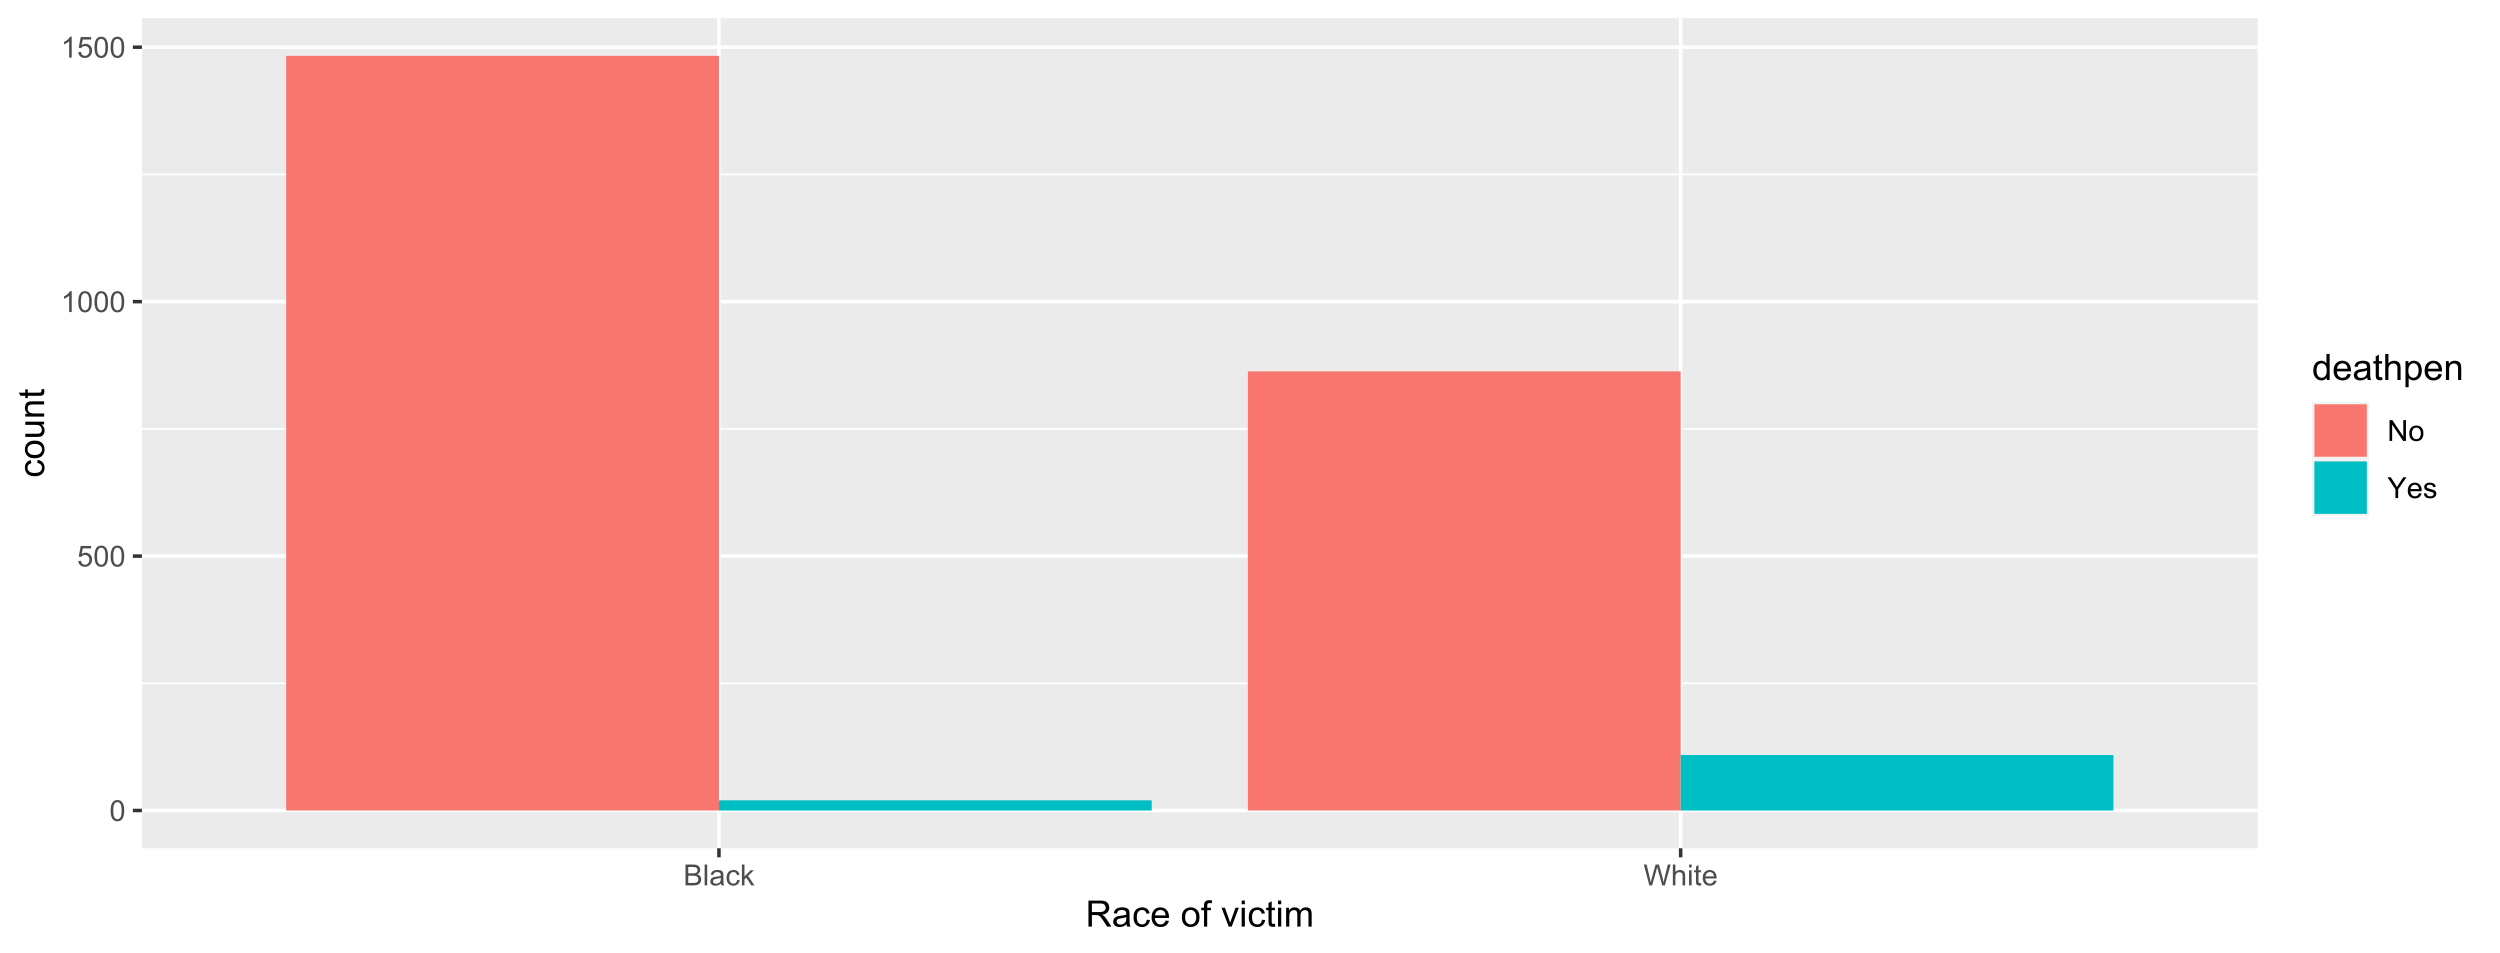
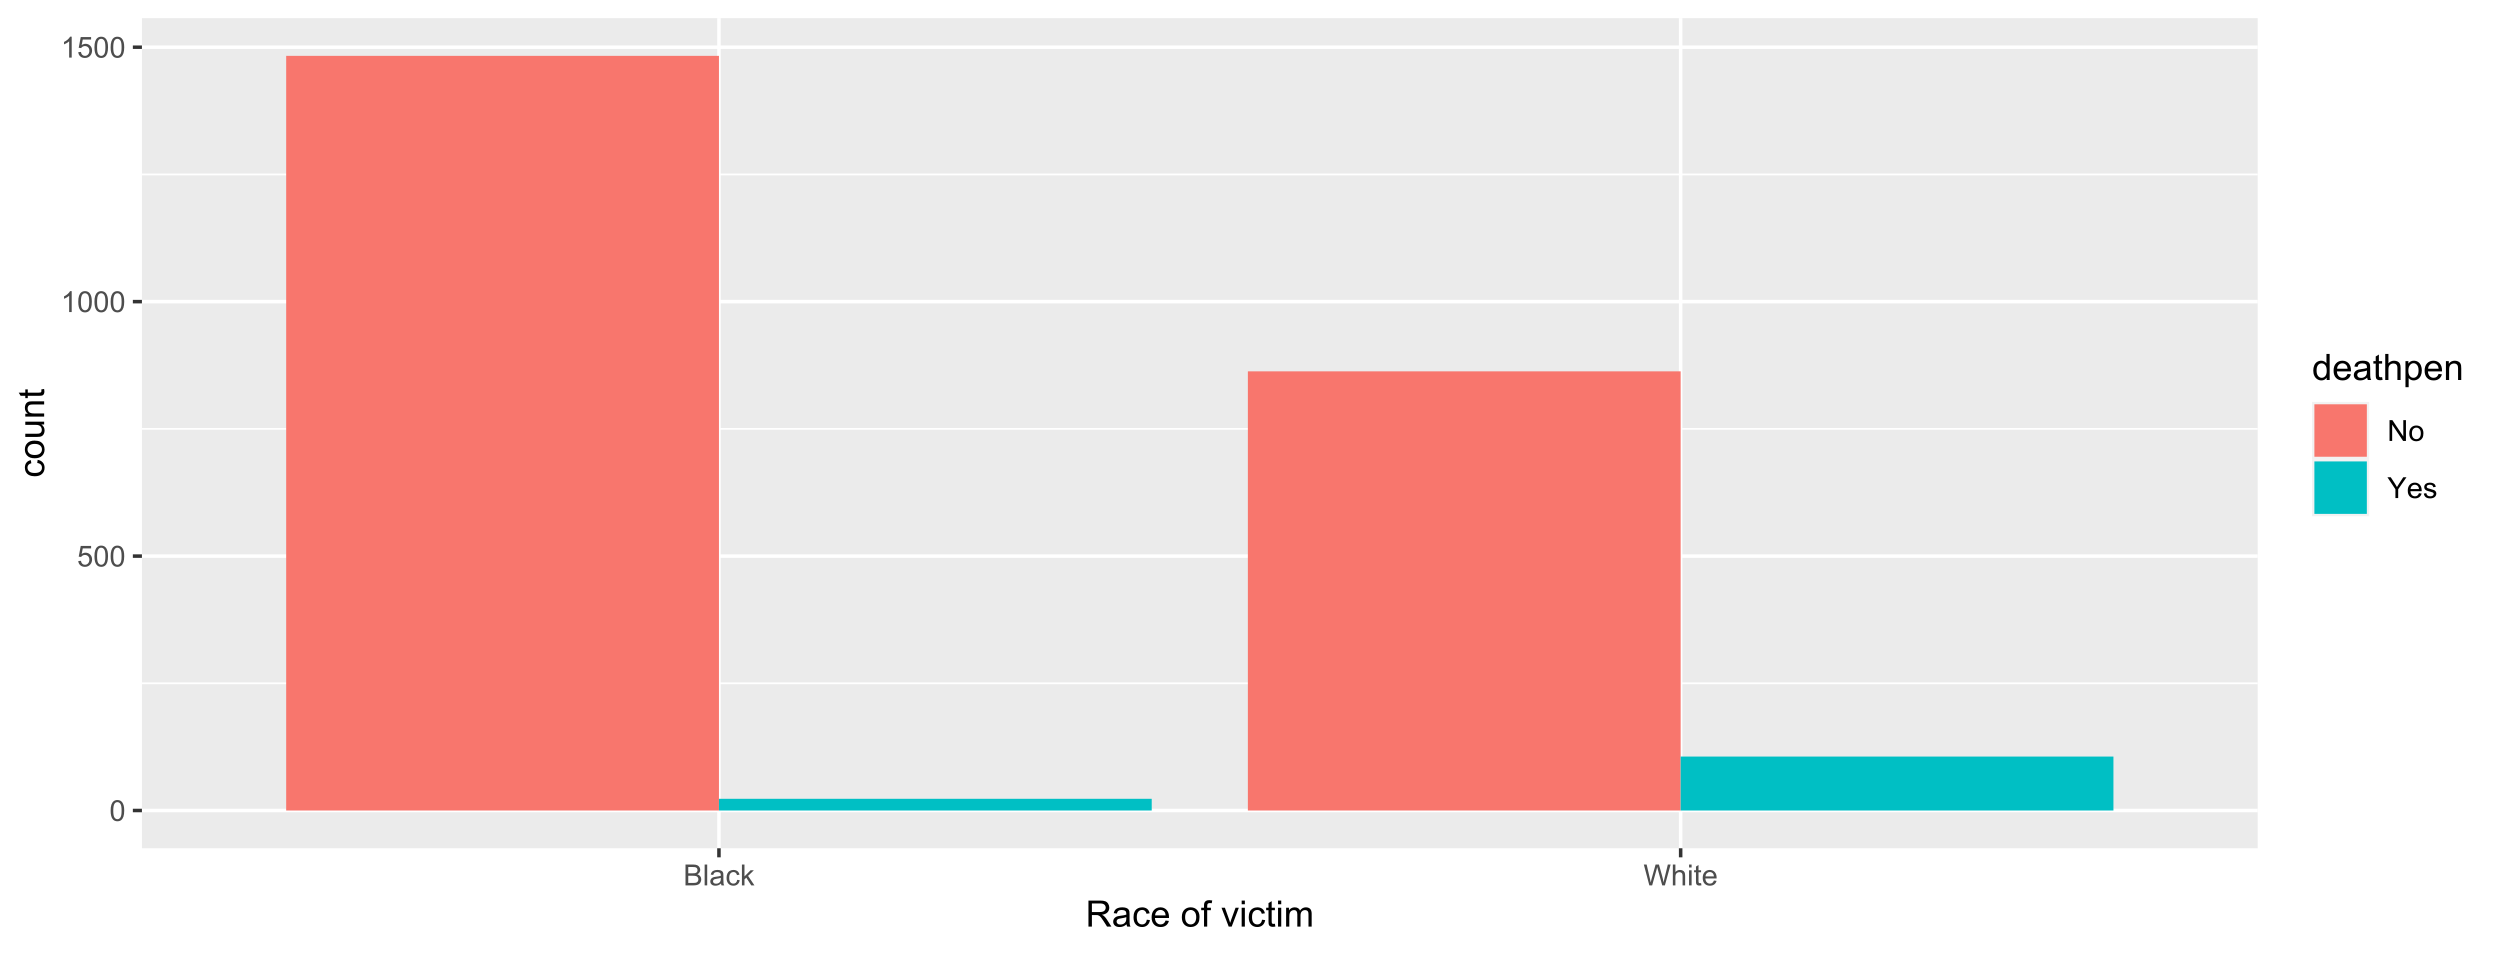
<svg xmlns="http://www.w3.org/2000/svg" xmlns:xlink="http://www.w3.org/1999/xlink" width="756pt" height="288pt" viewBox="0 0 756 288" version="1.1">
  <defs>
    <g>
      <symbol overflow="visible" id="glyph0-0">
        <path style="stroke:none;" d="M 1.102 0 L 1.102 -5.5 L 5.5 -5.5 L 5.5 0 Z M 1.238 -0.137 L 5.363 -0.137 L 5.363 -5.363 L 1.238 -5.363 Z M 1.238 -0.137 " />
      </symbol>
      <symbol overflow="visible" id="glyph0-1">
        <path style="stroke:none;" d="M 0.367 -3.105 C 0.363 -3.848 0.438 -4.445 0.594 -4.902 C 0.742 -5.355 0.973 -5.707 1.277 -5.953 C 1.578 -6.199 1.957 -6.32 2.418 -6.324 C 2.754 -6.32 3.051 -6.254 3.309 -6.121 C 3.562 -5.984 3.773 -5.789 3.938 -5.531 C 4.102 -5.273 4.23 -4.961 4.328 -4.594 C 4.422 -4.227 4.469 -3.73 4.473 -3.105 C 4.469 -2.367 4.395 -1.77 4.242 -1.316 C 4.09 -0.859 3.863 -0.508 3.562 -0.262 C 3.258 -0.016 2.875 0.105 2.418 0.109 C 1.809 0.105 1.332 -0.109 0.988 -0.547 C 0.57 -1.066 0.363 -1.922 0.367 -3.105 Z M 1.16 -3.105 C 1.16 -2.07 1.281 -1.379 1.523 -1.039 C 1.766 -0.695 2.062 -0.527 2.418 -0.527 C 2.773 -0.527 3.074 -0.699 3.316 -1.043 C 3.559 -1.387 3.68 -2.074 3.68 -3.105 C 3.68 -4.145 3.559 -4.832 3.316 -5.172 C 3.074 -5.512 2.77 -5.684 2.41 -5.684 C 2.051 -5.684 1.77 -5.531 1.559 -5.234 C 1.293 -4.844 1.16 -4.137 1.16 -3.105 Z M 1.16 -3.105 " />
      </symbol>
      <symbol overflow="visible" id="glyph0-2">
        <path style="stroke:none;" d="M 0.367 -1.648 L 1.176 -1.719 C 1.234 -1.32 1.375 -1.023 1.594 -0.824 C 1.812 -0.625 2.078 -0.527 2.391 -0.527 C 2.762 -0.527 3.074 -0.668 3.336 -0.949 C 3.59 -1.23 3.719 -1.602 3.723 -2.066 C 3.719 -2.504 3.594 -2.852 3.348 -3.109 C 3.098 -3.363 2.773 -3.492 2.375 -3.492 C 2.125 -3.492 1.902 -3.434 1.703 -3.32 C 1.5 -3.207 1.344 -3.062 1.23 -2.883 L 0.504 -2.977 L 1.113 -6.215 L 4.246 -6.215 L 4.246 -5.473 L 1.73 -5.473 L 1.391 -3.781 C 1.766 -4.039 2.164 -4.172 2.582 -4.176 C 3.129 -4.172 3.594 -3.98 3.973 -3.605 C 4.352 -3.223 4.539 -2.734 4.543 -2.137 C 4.539 -1.562 4.375 -1.07 4.043 -0.656 C 3.637 -0.148 3.086 0.105 2.391 0.109 C 1.816 0.105 1.348 -0.051 0.984 -0.371 C 0.621 -0.691 0.414 -1.117 0.367 -1.648 Z M 0.367 -1.648 " />
      </symbol>
      <symbol overflow="visible" id="glyph0-3">
        <path style="stroke:none;" d="M 3.277 0 L 2.504 0 L 2.504 -4.93 C 2.316 -4.75 2.074 -4.574 1.773 -4.395 C 1.469 -4.215 1.195 -4.082 0.957 -3.996 L 0.957 -4.742 C 1.387 -4.941 1.766 -5.188 2.09 -5.48 C 2.414 -5.77 2.645 -6.051 2.781 -6.324 L 3.277 -6.324 Z M 3.277 0 " />
      </symbol>
      <symbol overflow="visible" id="glyph0-4">
        <path style="stroke:none;" d="M 0.645 0 L 0.645 -6.301 L 3.008 -6.301 C 3.484 -6.297 3.871 -6.234 4.164 -6.109 C 4.453 -5.98 4.68 -5.785 4.848 -5.52 C 5.012 -5.254 5.098 -4.977 5.098 -4.688 C 5.098 -4.418 5.023 -4.164 4.875 -3.926 C 4.727 -3.688 4.504 -3.496 4.215 -3.352 C 4.59 -3.238 4.883 -3.047 5.094 -2.777 C 5.297 -2.508 5.402 -2.191 5.402 -1.828 C 5.402 -1.531 5.34 -1.254 5.215 -1.004 C 5.09 -0.746 4.934 -0.551 4.75 -0.418 C 4.566 -0.277 4.336 -0.176 4.062 -0.105 C 3.781 -0.035 3.445 0 3.047 0 Z M 1.477 -3.652 L 2.84 -3.652 C 3.207 -3.648 3.473 -3.676 3.637 -3.727 C 3.844 -3.789 4.004 -3.891 4.113 -4.039 C 4.219 -4.18 4.27 -4.363 4.273 -4.59 C 4.27 -4.793 4.223 -4.977 4.125 -5.141 C 4.023 -5.297 3.879 -5.406 3.695 -5.465 C 3.508 -5.523 3.188 -5.555 2.738 -5.555 L 1.477 -5.555 Z M 1.477 -0.742 L 3.047 -0.742 C 3.312 -0.738 3.5 -0.75 3.613 -0.773 C 3.805 -0.805 3.965 -0.859 4.094 -0.945 C 4.223 -1.023 4.328 -1.141 4.414 -1.297 C 4.492 -1.445 4.535 -1.625 4.539 -1.828 C 4.535 -2.062 4.473 -2.266 4.355 -2.438 C 4.23 -2.609 4.066 -2.73 3.855 -2.805 C 3.641 -2.871 3.332 -2.906 2.934 -2.91 L 1.477 -2.91 Z M 1.477 -0.742 " />
      </symbol>
      <symbol overflow="visible" id="glyph0-5">
        <path style="stroke:none;" d="M 0.562 0 L 0.562 -6.301 L 1.336 -6.301 L 1.336 0 Z M 0.562 0 " />
      </symbol>
      <symbol overflow="visible" id="glyph0-6">
        <path style="stroke:none;" d="M 3.559 -0.562 C 3.27 -0.32 2.996 -0.148 2.73 -0.047 C 2.465 0.051 2.18 0.098 1.879 0.102 C 1.375 0.098 0.988 -0.02 0.719 -0.266 C 0.449 -0.508 0.316 -0.82 0.316 -1.203 C 0.316 -1.422 0.367 -1.629 0.469 -1.816 C 0.57 -2 0.703 -2.148 0.871 -2.262 C 1.031 -2.371 1.215 -2.453 1.426 -2.516 C 1.574 -2.551 1.805 -2.59 2.113 -2.629 C 2.734 -2.703 3.195 -2.793 3.492 -2.895 C 3.492 -3 3.492 -3.066 3.496 -3.098 C 3.492 -3.41 3.418 -3.633 3.277 -3.766 C 3.074 -3.938 2.781 -4.023 2.398 -4.027 C 2.031 -4.023 1.762 -3.961 1.59 -3.836 C 1.414 -3.707 1.289 -3.48 1.207 -3.16 L 0.453 -3.262 C 0.516 -3.582 0.629 -3.844 0.789 -4.043 C 0.945 -4.242 1.172 -4.395 1.473 -4.504 C 1.77 -4.609 2.117 -4.664 2.508 -4.668 C 2.898 -4.664 3.215 -4.617 3.457 -4.527 C 3.699 -4.434 3.879 -4.32 3.996 -4.184 C 4.109 -4.043 4.188 -3.867 4.238 -3.656 C 4.258 -3.523 4.27 -3.285 4.273 -2.945 L 4.273 -1.914 C 4.27 -1.191 4.289 -0.734 4.324 -0.547 C 4.355 -0.352 4.418 -0.172 4.52 0 L 3.711 0 C 3.629 -0.16 3.578 -0.348 3.559 -0.562 Z M 3.492 -2.289 C 3.211 -2.172 2.789 -2.074 2.23 -2 C 1.91 -1.949 1.684 -1.898 1.555 -1.844 C 1.422 -1.785 1.32 -1.699 1.25 -1.59 C 1.176 -1.477 1.141 -1.355 1.145 -1.227 C 1.141 -1.016 1.219 -0.844 1.379 -0.707 C 1.531 -0.57 1.762 -0.504 2.062 -0.504 C 2.359 -0.504 2.621 -0.566 2.855 -0.699 C 3.086 -0.824 3.258 -1.004 3.367 -1.234 C 3.449 -1.406 3.492 -1.664 3.492 -2.008 Z M 3.492 -2.289 " />
      </symbol>
      <symbol overflow="visible" id="glyph0-7">
        <path style="stroke:none;" d="M 3.559 -1.672 L 4.32 -1.574 C 4.234 -1.047 4.023 -0.637 3.68 -0.34 C 3.336 -0.047 2.914 0.098 2.418 0.102 C 1.793 0.098 1.293 -0.102 0.914 -0.508 C 0.531 -0.914 0.34 -1.5 0.344 -2.266 C 0.34 -2.754 0.422 -3.184 0.586 -3.559 C 0.75 -3.926 0.996 -4.203 1.332 -4.391 C 1.664 -4.57 2.027 -4.664 2.422 -4.668 C 2.914 -4.664 3.32 -4.539 3.641 -4.289 C 3.953 -4.039 4.156 -3.684 4.246 -3.223 L 3.492 -3.105 C 3.422 -3.41 3.293 -3.641 3.113 -3.797 C 2.926 -3.953 2.707 -4.031 2.453 -4.031 C 2.062 -4.031 1.746 -3.891 1.504 -3.609 C 1.258 -3.328 1.137 -2.887 1.141 -2.285 C 1.137 -1.672 1.254 -1.227 1.492 -0.949 C 1.723 -0.668 2.027 -0.527 2.41 -0.531 C 2.711 -0.527 2.965 -0.621 3.172 -0.809 C 3.371 -0.996 3.5 -1.281 3.559 -1.672 Z M 3.559 -1.672 " />
      </symbol>
      <symbol overflow="visible" id="glyph0-8">
        <path style="stroke:none;" d="M 0.586 0 L 0.586 -6.301 L 1.359 -6.301 L 1.359 -2.707 L 3.188 -4.562 L 4.188 -4.562 L 2.445 -2.871 L 4.367 0 L 3.41 0 L 1.902 -2.332 L 1.359 -1.809 L 1.359 0 Z M 0.586 0 " />
      </symbol>
      <symbol overflow="visible" id="glyph0-9">
        <path style="stroke:none;" d="M 1.777 0 L 0.109 -6.301 L 0.961 -6.301 L 1.922 -2.172 C 2.023 -1.734 2.109 -1.305 2.188 -0.883 C 2.344 -1.551 2.438 -1.938 2.469 -2.047 L 3.668 -6.301 L 4.676 -6.301 L 5.578 -3.109 C 5.805 -2.316 5.965 -1.574 6.066 -0.883 C 6.145 -1.277 6.25 -1.734 6.383 -2.25 L 7.371 -6.301 L 8.207 -6.301 L 6.48 0 L 5.676 0 L 4.348 -4.801 C 4.234 -5.199 4.168 -5.445 4.152 -5.539 C 4.082 -5.246 4.02 -5 3.965 -4.801 L 2.629 0 Z M 1.777 0 " />
      </symbol>
      <symbol overflow="visible" id="glyph0-10">
        <path style="stroke:none;" d="M 0.578 0 L 0.578 -6.301 L 1.352 -6.301 L 1.352 -4.039 C 1.711 -4.453 2.168 -4.664 2.719 -4.668 C 3.055 -4.664 3.348 -4.598 3.602 -4.465 C 3.848 -4.332 4.027 -4.148 4.137 -3.914 C 4.242 -3.68 4.293 -3.336 4.297 -2.891 L 4.297 0 L 3.523 0 L 3.523 -2.891 C 3.52 -3.273 3.438 -3.555 3.27 -3.734 C 3.102 -3.906 2.863 -3.996 2.562 -4 C 2.328 -3.996 2.113 -3.938 1.914 -3.82 C 1.711 -3.703 1.566 -3.543 1.48 -3.34 C 1.391 -3.137 1.348 -2.855 1.352 -2.496 L 1.352 0 Z M 0.578 0 " />
      </symbol>
      <symbol overflow="visible" id="glyph0-11">
        <path style="stroke:none;" d="M 0.586 -5.41 L 0.586 -6.301 L 1.359 -6.301 L 1.359 -5.41 Z M 0.586 0 L 0.586 -4.562 L 1.359 -4.562 L 1.359 0 Z M 0.586 0 " />
      </symbol>
      <symbol overflow="visible" id="glyph0-12">
        <path style="stroke:none;" d="M 2.27 -0.691 L 2.379 -0.008 C 2.16 0.039 1.965 0.059 1.797 0.059 C 1.512 0.059 1.293 0.016 1.141 -0.074 C 0.984 -0.16 0.875 -0.277 0.816 -0.422 C 0.75 -0.566 0.719 -0.871 0.723 -1.336 L 0.723 -3.961 L 0.156 -3.961 L 0.156 -4.562 L 0.723 -4.562 L 0.723 -5.695 L 1.492 -6.156 L 1.492 -4.562 L 2.27 -4.562 L 2.27 -3.961 L 1.492 -3.961 L 1.492 -1.293 C 1.488 -1.07 1.5 -0.93 1.531 -0.867 C 1.555 -0.805 1.602 -0.754 1.664 -0.715 C 1.727 -0.676 1.812 -0.656 1.93 -0.66 C 2.012 -0.656 2.125 -0.668 2.27 -0.691 Z M 2.27 -0.691 " />
      </symbol>
      <symbol overflow="visible" id="glyph0-13">
        <path style="stroke:none;" d="M 3.703 -1.469 L 4.504 -1.371 C 4.375 -0.902 4.141 -0.539 3.801 -0.285 C 3.461 -0.027 3.027 0.098 2.496 0.102 C 1.828 0.098 1.297 -0.102 0.906 -0.512 C 0.512 -0.918 0.316 -1.496 0.32 -2.242 C 0.316 -3.008 0.516 -3.605 0.914 -4.031 C 1.309 -4.453 1.82 -4.664 2.453 -4.668 C 3.059 -4.664 3.555 -4.457 3.945 -4.043 C 4.328 -3.629 4.523 -3.043 4.527 -2.289 C 4.523 -2.242 4.523 -2.176 4.523 -2.086 L 1.121 -2.086 C 1.145 -1.582 1.289 -1.195 1.547 -0.93 C 1.801 -0.66 2.117 -0.527 2.5 -0.531 C 2.781 -0.527 3.023 -0.602 3.227 -0.754 C 3.426 -0.902 3.586 -1.141 3.703 -1.469 Z M 1.164 -2.719 L 3.711 -2.719 C 3.672 -3.102 3.578 -3.387 3.422 -3.582 C 3.172 -3.879 2.852 -4.031 2.461 -4.031 C 2.105 -4.031 1.805 -3.91 1.566 -3.672 C 1.32 -3.434 1.188 -3.117 1.164 -2.719 Z M 1.164 -2.719 " />
      </symbol>
      <symbol overflow="visible" id="glyph0-14">
        <path style="stroke:none;" d="M 0.672 0 L 0.672 -6.301 L 1.527 -6.301 L 4.836 -1.352 L 4.836 -6.301 L 5.633 -6.301 L 5.633 0 L 4.777 0 L 1.469 -4.949 L 1.469 0 Z M 0.672 0 " />
      </symbol>
      <symbol overflow="visible" id="glyph0-15">
        <path style="stroke:none;" d="M 0.293 -2.281 C 0.293 -3.125 0.527 -3.754 0.996 -4.16 C 1.387 -4.496 1.863 -4.664 2.434 -4.668 C 3.059 -4.664 3.57 -4.457 3.969 -4.051 C 4.363 -3.637 4.562 -3.07 4.566 -2.348 C 4.562 -1.758 4.477 -1.297 4.301 -0.961 C 4.125 -0.625 3.867 -0.363 3.535 -0.176 C 3.195 0.008 2.828 0.098 2.434 0.102 C 1.789 0.098 1.273 -0.102 0.883 -0.512 C 0.488 -0.918 0.293 -1.508 0.293 -2.281 Z M 1.086 -2.281 C 1.082 -1.695 1.211 -1.258 1.469 -0.969 C 1.723 -0.672 2.043 -0.527 2.434 -0.531 C 2.812 -0.527 3.133 -0.672 3.391 -0.969 C 3.645 -1.258 3.773 -1.707 3.773 -2.309 C 3.773 -2.871 3.645 -3.297 3.387 -3.59 C 3.129 -3.879 2.809 -4.023 2.434 -4.027 C 2.043 -4.023 1.723 -3.879 1.469 -3.594 C 1.211 -3.301 1.082 -2.863 1.086 -2.281 Z M 1.086 -2.281 " />
      </symbol>
      <symbol overflow="visible" id="glyph0-16">
        <path style="stroke:none;" d="M 2.453 0 L 2.453 -2.668 L 0.027 -6.301 L 1.039 -6.301 L 2.281 -4.398 C 2.508 -4.043 2.723 -3.688 2.922 -3.336 C 3.109 -3.66 3.34 -4.031 3.609 -4.445 L 4.828 -6.301 L 5.801 -6.301 L 3.289 -2.668 L 3.289 0 Z M 2.453 0 " />
      </symbol>
      <symbol overflow="visible" id="glyph0-17">
        <path style="stroke:none;" d="M 0.27 -1.363 L 1.035 -1.484 C 1.078 -1.172 1.199 -0.938 1.395 -0.777 C 1.59 -0.609 1.863 -0.527 2.219 -0.531 C 2.57 -0.527 2.832 -0.602 3.008 -0.75 C 3.176 -0.895 3.262 -1.062 3.266 -1.258 C 3.262 -1.43 3.188 -1.566 3.039 -1.672 C 2.93 -1.734 2.664 -1.824 2.246 -1.934 C 1.676 -2.074 1.285 -2.195 1.066 -2.305 C 0.848 -2.406 0.68 -2.551 0.566 -2.738 C 0.453 -2.918 0.398 -3.125 0.398 -3.352 C 0.398 -3.555 0.445 -3.742 0.539 -3.914 C 0.633 -4.086 0.758 -4.23 0.918 -4.348 C 1.039 -4.434 1.203 -4.508 1.41 -4.574 C 1.617 -4.633 1.84 -4.664 2.078 -4.668 C 2.434 -4.664 2.75 -4.613 3.023 -4.512 C 3.293 -4.406 3.492 -4.266 3.621 -4.09 C 3.75 -3.914 3.84 -3.68 3.891 -3.387 L 3.133 -3.281 C 3.098 -3.516 2.996 -3.699 2.832 -3.832 C 2.664 -3.965 2.434 -4.031 2.137 -4.031 C 1.777 -4.031 1.523 -3.973 1.375 -3.855 C 1.223 -3.738 1.148 -3.598 1.148 -3.441 C 1.148 -3.34 1.18 -3.25 1.242 -3.172 C 1.305 -3.086 1.402 -3.02 1.539 -2.965 C 1.613 -2.934 1.84 -2.867 2.223 -2.766 C 2.766 -2.617 3.148 -2.496 3.367 -2.406 C 3.582 -2.312 3.75 -2.176 3.875 -2 C 3.996 -1.82 4.059 -1.602 4.062 -1.34 C 4.059 -1.078 3.984 -0.836 3.836 -0.609 C 3.684 -0.383 3.465 -0.207 3.184 -0.082 C 2.895 0.039 2.574 0.098 2.223 0.102 C 1.625 0.098 1.172 -0.02 0.863 -0.266 C 0.551 -0.508 0.355 -0.875 0.27 -1.363 Z M 0.27 -1.363 " />
      </symbol>
      <symbol overflow="visible" id="glyph1-0">
        <path style="stroke:none;" d="M 1.375 0 L 1.375 -6.875 L 6.875 -6.875 L 6.875 0 Z M 1.547 -0.172 L 6.703 -0.172 L 6.703 -6.703 L 1.547 -6.703 Z M 1.547 -0.172 " />
      </symbol>
      <symbol overflow="visible" id="glyph1-1">
        <path style="stroke:none;" d="M 0.863 0 L 0.863 -7.875 L 4.355 -7.875 C 5.055 -7.875 5.59 -7.801 5.957 -7.66 C 6.32 -7.516 6.613 -7.266 6.832 -6.91 C 7.051 -6.551 7.16 -6.156 7.16 -5.727 C 7.16 -5.164 6.977 -4.695 6.617 -4.312 C 6.25 -3.93 5.691 -3.684 4.941 -3.582 C 5.215 -3.445 5.426 -3.316 5.57 -3.191 C 5.871 -2.91 6.16 -2.562 6.434 -2.145 L 7.805 0 L 6.492 0 L 5.453 -1.637 C 5.145 -2.105 4.895 -2.469 4.699 -2.723 C 4.504 -2.969 4.328 -3.145 4.172 -3.246 C 4.016 -3.348 3.855 -3.418 3.695 -3.461 C 3.574 -3.48 3.383 -3.492 3.117 -3.496 L 1.906 -3.496 L 1.906 0 Z M 1.906 -4.398 L 4.148 -4.398 C 4.621 -4.395 4.992 -4.445 5.262 -4.547 C 5.531 -4.645 5.734 -4.801 5.875 -5.02 C 6.012 -5.234 6.082 -5.469 6.086 -5.727 C 6.082 -6.094 5.945 -6.402 5.68 -6.645 C 5.406 -6.883 4.98 -7 4.398 -7.004 L 1.906 -7.004 Z M 1.906 -4.398 " />
      </symbol>
      <symbol overflow="visible" id="glyph1-2">
        <path style="stroke:none;" d="M 4.445 -0.703 C 4.086 -0.398 3.742 -0.184 3.414 -0.059 C 3.082 0.066 2.727 0.129 2.348 0.129 C 1.719 0.129 1.238 -0.023 0.902 -0.328 C 0.566 -0.633 0.398 -1.023 0.398 -1.504 C 0.398 -1.781 0.461 -2.035 0.586 -2.27 C 0.711 -2.496 0.875 -2.684 1.086 -2.824 C 1.289 -2.965 1.523 -3.07 1.781 -3.141 C 1.969 -3.191 2.254 -3.238 2.641 -3.289 C 3.418 -3.375 3.992 -3.488 4.367 -3.621 C 4.367 -3.754 4.371 -3.836 4.371 -3.871 C 4.371 -4.266 4.277 -4.543 4.098 -4.703 C 3.848 -4.918 3.48 -5.027 2.996 -5.031 C 2.539 -5.027 2.203 -4.949 1.988 -4.793 C 1.77 -4.633 1.609 -4.352 1.508 -3.949 L 0.562 -4.078 C 0.648 -4.48 0.789 -4.805 0.988 -5.055 C 1.184 -5.301 1.469 -5.492 1.844 -5.629 C 2.215 -5.762 2.645 -5.828 3.137 -5.832 C 3.621 -5.828 4.02 -5.773 4.324 -5.66 C 4.629 -5.543 4.852 -5.398 4.996 -5.227 C 5.137 -5.055 5.238 -4.836 5.297 -4.57 C 5.328 -4.406 5.344 -4.109 5.344 -3.68 L 5.344 -2.391 C 5.344 -1.492 5.363 -0.922 5.406 -0.684 C 5.445 -0.445 5.527 -0.219 5.648 0 L 4.641 0 C 4.539 -0.199 4.473 -0.434 4.445 -0.703 Z M 4.367 -2.863 C 4.012 -2.719 3.488 -2.598 2.789 -2.496 C 2.391 -2.438 2.105 -2.371 1.941 -2.301 C 1.773 -2.227 1.648 -2.121 1.562 -1.988 C 1.473 -1.848 1.43 -1.695 1.43 -1.531 C 1.43 -1.27 1.527 -1.055 1.723 -0.887 C 1.918 -0.711 2.203 -0.625 2.578 -0.629 C 2.949 -0.625 3.277 -0.707 3.57 -0.871 C 3.859 -1.031 4.074 -1.254 4.211 -1.543 C 4.312 -1.754 4.363 -2.078 4.367 -2.508 Z M 4.367 -2.863 " />
      </symbol>
      <symbol overflow="visible" id="glyph1-3">
        <path style="stroke:none;" d="M 4.445 -2.09 L 5.398 -1.965 C 5.289 -1.309 5.023 -0.797 4.598 -0.426 C 4.168 -0.055 3.645 0.129 3.023 0.129 C 2.242 0.129 1.613 -0.125 1.141 -0.637 C 0.664 -1.145 0.426 -1.875 0.43 -2.832 C 0.426 -3.441 0.527 -3.98 0.734 -4.445 C 0.938 -4.906 1.25 -5.254 1.668 -5.484 C 2.082 -5.715 2.535 -5.828 3.031 -5.832 C 3.645 -5.828 4.152 -5.672 4.547 -5.363 C 4.941 -5.047 5.191 -4.602 5.305 -4.027 L 4.367 -3.883 C 4.273 -4.262 4.117 -4.551 3.891 -4.746 C 3.664 -4.941 3.387 -5.039 3.066 -5.039 C 2.574 -5.039 2.18 -4.863 1.879 -4.516 C 1.57 -4.164 1.418 -3.613 1.422 -2.859 C 1.418 -2.09 1.566 -1.531 1.863 -1.184 C 2.156 -0.836 2.539 -0.66 3.012 -0.664 C 3.391 -0.66 3.707 -0.777 3.961 -1.012 C 4.215 -1.242 4.375 -1.602 4.445 -2.09 Z M 4.445 -2.09 " />
      </symbol>
      <symbol overflow="visible" id="glyph1-4">
        <path style="stroke:none;" d="M 4.629 -1.836 L 5.629 -1.715 C 5.469 -1.125 5.176 -0.672 4.75 -0.352 C 4.324 -0.031 3.781 0.129 3.121 0.129 C 2.281 0.129 1.617 -0.125 1.133 -0.641 C 0.641 -1.152 0.398 -1.875 0.402 -2.805 C 0.398 -3.762 0.645 -4.504 1.145 -5.035 C 1.637 -5.562 2.277 -5.828 3.066 -5.832 C 3.824 -5.828 4.449 -5.57 4.934 -5.051 C 5.418 -4.531 5.66 -3.801 5.66 -2.863 C 5.66 -2.805 5.656 -2.719 5.656 -2.605 L 1.402 -2.605 C 1.434 -1.977 1.613 -1.496 1.934 -1.164 C 2.25 -0.828 2.645 -0.66 3.125 -0.664 C 3.477 -0.66 3.781 -0.754 4.031 -0.945 C 4.281 -1.129 4.48 -1.426 4.629 -1.836 Z M 1.457 -3.398 L 4.641 -3.398 C 4.598 -3.879 4.473 -4.238 4.273 -4.48 C 3.961 -4.852 3.562 -5.039 3.078 -5.039 C 2.629 -5.039 2.258 -4.891 1.957 -4.594 C 1.652 -4.297 1.484 -3.898 1.457 -3.398 Z M 1.457 -3.398 " />
      </symbol>
      <symbol overflow="visible" id="glyph1-5">
        <path style="stroke:none;" d="" />
      </symbol>
      <symbol overflow="visible" id="glyph1-6">
        <path style="stroke:none;" d="M 0.367 -2.852 C 0.363 -3.906 0.656 -4.688 1.246 -5.199 C 1.734 -5.617 2.332 -5.828 3.039 -5.832 C 3.82 -5.828 4.461 -5.574 4.961 -5.062 C 5.457 -4.547 5.707 -3.836 5.711 -2.934 C 5.707 -2.195 5.598 -1.617 5.379 -1.199 C 5.156 -0.777 4.832 -0.449 4.414 -0.219 C 3.992 0.016 3.535 0.129 3.039 0.129 C 2.238 0.129 1.594 -0.125 1.105 -0.637 C 0.609 -1.148 0.363 -1.887 0.367 -2.852 Z M 1.359 -2.852 C 1.359 -2.121 1.516 -1.574 1.836 -1.211 C 2.152 -0.844 2.555 -0.66 3.039 -0.664 C 3.516 -0.66 3.914 -0.844 4.234 -1.211 C 4.551 -1.574 4.711 -2.133 4.715 -2.883 C 4.711 -3.586 4.551 -4.117 4.234 -4.484 C 3.91 -4.844 3.512 -5.027 3.039 -5.031 C 2.555 -5.027 2.152 -4.848 1.836 -4.488 C 1.516 -4.129 1.359 -3.582 1.359 -2.852 Z M 1.359 -2.852 " />
      </symbol>
      <symbol overflow="visible" id="glyph1-7">
        <path style="stroke:none;" d="M 0.957 0 L 0.957 -4.953 L 0.102 -4.953 L 0.102 -5.703 L 0.957 -5.703 L 0.957 -6.312 C 0.953 -6.691 0.988 -6.977 1.059 -7.164 C 1.148 -7.41 1.312 -7.613 1.551 -7.773 C 1.781 -7.926 2.109 -8.004 2.535 -8.008 C 2.805 -8.004 3.105 -7.973 3.438 -7.91 L 3.293 -7.07 C 3.09 -7.102 2.898 -7.117 2.723 -7.121 C 2.426 -7.117 2.219 -7.055 2.098 -6.934 C 1.977 -6.805 1.914 -6.57 1.918 -6.23 L 1.918 -5.703 L 3.031 -5.703 L 3.031 -4.953 L 1.918 -4.953 L 1.918 0 Z M 0.957 0 " />
      </symbol>
      <symbol overflow="visible" id="glyph1-8">
        <path style="stroke:none;" d="M 2.309 0 L 0.141 -5.703 L 1.16 -5.703 L 2.383 -2.289 C 2.512 -1.918 2.633 -1.535 2.75 -1.141 C 2.832 -1.438 2.953 -1.797 3.109 -2.223 L 4.379 -5.703 L 5.371 -5.703 L 3.211 0 Z M 2.309 0 " />
      </symbol>
      <symbol overflow="visible" id="glyph1-9">
        <path style="stroke:none;" d="M 0.73 -6.762 L 0.73 -7.875 L 1.695 -7.875 L 1.695 -6.762 Z M 0.73 0 L 0.73 -5.703 L 1.695 -5.703 L 1.695 0 Z M 0.73 0 " />
      </symbol>
      <symbol overflow="visible" id="glyph1-10">
        <path style="stroke:none;" d="M 2.836 -0.863 L 2.977 -0.012 C 2.703 0.043 2.457 0.07 2.246 0.074 C 1.891 0.07 1.621 0.02 1.43 -0.09 C 1.234 -0.199 1.098 -0.348 1.02 -0.527 C 0.941 -0.707 0.902 -1.086 0.902 -1.672 L 0.902 -4.953 L 0.195 -4.953 L 0.195 -5.703 L 0.902 -5.703 L 0.902 -7.117 L 1.863 -7.695 L 1.863 -5.703 L 2.836 -5.703 L 2.836 -4.953 L 1.863 -4.953 L 1.863 -1.617 C 1.863 -1.34 1.879 -1.16 1.914 -1.086 C 1.945 -1.004 2 -0.941 2.078 -0.898 C 2.152 -0.848 2.262 -0.824 2.41 -0.828 C 2.516 -0.824 2.66 -0.836 2.836 -0.863 Z M 2.836 -0.863 " />
      </symbol>
      <symbol overflow="visible" id="glyph1-11">
        <path style="stroke:none;" d="M 0.727 0 L 0.727 -5.703 L 1.59 -5.703 L 1.59 -4.902 C 1.766 -5.18 2.004 -5.406 2.305 -5.578 C 2.598 -5.746 2.938 -5.828 3.32 -5.832 C 3.738 -5.828 4.086 -5.742 4.359 -5.566 C 4.629 -5.391 4.816 -5.145 4.93 -4.836 C 5.379 -5.496 5.969 -5.828 6.691 -5.832 C 7.254 -5.828 7.688 -5.672 7.996 -5.363 C 8.297 -5.047 8.449 -4.566 8.453 -3.914 L 8.453 0 L 7.492 0 L 7.492 -3.594 C 7.488 -3.977 7.457 -4.254 7.398 -4.426 C 7.332 -4.594 7.219 -4.734 7.059 -4.84 C 6.891 -4.941 6.695 -4.992 6.477 -4.996 C 6.07 -4.992 5.738 -4.859 5.477 -4.594 C 5.211 -4.328 5.078 -3.898 5.082 -3.312 L 5.082 0 L 4.113 0 L 4.113 -3.707 C 4.113 -4.133 4.031 -4.453 3.875 -4.672 C 3.715 -4.883 3.461 -4.992 3.105 -4.996 C 2.832 -4.992 2.578 -4.922 2.348 -4.781 C 2.117 -4.637 1.949 -4.426 1.848 -4.152 C 1.738 -3.875 1.688 -3.477 1.691 -2.961 L 1.691 0 Z M 0.727 0 " />
      </symbol>
      <symbol overflow="visible" id="glyph1-12">
        <path style="stroke:none;" d="M 4.426 0 L 4.426 -0.719 C 4.059 -0.152 3.527 0.129 2.832 0.129 C 2.371 0.129 1.953 0.004 1.574 -0.246 C 1.191 -0.496 0.895 -0.844 0.688 -1.297 C 0.477 -1.742 0.375 -2.262 0.375 -2.848 C 0.375 -3.414 0.469 -3.93 0.66 -4.395 C 0.848 -4.859 1.133 -5.215 1.516 -5.461 C 1.895 -5.707 2.32 -5.828 2.789 -5.832 C 3.133 -5.828 3.438 -5.758 3.707 -5.613 C 3.973 -5.469 4.191 -5.277 4.359 -5.047 L 4.359 -7.875 L 5.324 -7.875 L 5.324 0 Z M 1.371 -2.848 C 1.371 -2.113 1.523 -1.566 1.832 -1.207 C 2.137 -0.844 2.5 -0.66 2.922 -0.664 C 3.34 -0.66 3.699 -0.836 3.996 -1.184 C 4.293 -1.527 4.441 -2.055 4.441 -2.766 C 4.441 -3.547 4.289 -4.117 3.988 -4.484 C 3.688 -4.844 3.316 -5.027 2.879 -5.031 C 2.445 -5.027 2.086 -4.852 1.801 -4.504 C 1.512 -4.152 1.371 -3.602 1.371 -2.848 Z M 1.371 -2.848 " />
      </symbol>
      <symbol overflow="visible" id="glyph1-13">
        <path style="stroke:none;" d="M 0.727 0 L 0.727 -7.875 L 1.691 -7.875 L 1.691 -5.047 C 2.141 -5.566 2.711 -5.828 3.398 -5.832 C 3.82 -5.828 4.188 -5.746 4.5 -5.582 C 4.812 -5.414 5.035 -5.184 5.168 -4.891 C 5.301 -4.598 5.367 -4.172 5.371 -3.613 L 5.371 0 L 4.406 0 L 4.406 -3.613 C 4.406 -4.094 4.301 -4.445 4.09 -4.668 C 3.879 -4.887 3.582 -4.996 3.203 -5 C 2.914 -4.996 2.645 -4.922 2.395 -4.777 C 2.141 -4.625 1.961 -4.426 1.852 -4.172 C 1.742 -3.918 1.688 -3.566 1.691 -3.121 L 1.691 0 Z M 0.727 0 " />
      </symbol>
      <symbol overflow="visible" id="glyph1-14">
        <path style="stroke:none;" d="M 0.727 2.188 L 0.727 -5.703 L 1.605 -5.703 L 1.605 -4.961 C 1.812 -5.25 2.047 -5.469 2.309 -5.613 C 2.57 -5.758 2.887 -5.828 3.262 -5.832 C 3.746 -5.828 4.176 -5.703 4.551 -5.457 C 4.922 -5.203 5.203 -4.852 5.391 -4.395 C 5.578 -3.938 5.672 -3.438 5.676 -2.895 C 5.672 -2.309 5.566 -1.781 5.359 -1.316 C 5.148 -0.848 4.844 -0.488 4.449 -0.242 C 4.047 0.008 3.629 0.129 3.191 0.129 C 2.867 0.129 2.578 0.062 2.32 -0.074 C 2.062 -0.211 1.852 -0.383 1.691 -0.59 L 1.691 2.188 Z M 1.602 -2.82 C 1.598 -2.082 1.746 -1.539 2.047 -1.191 C 2.34 -0.836 2.699 -0.66 3.125 -0.664 C 3.551 -0.66 3.918 -0.844 4.227 -1.211 C 4.531 -1.574 4.688 -2.137 4.688 -2.898 C 4.688 -3.625 4.535 -4.168 4.238 -4.531 C 3.938 -4.891 3.582 -5.074 3.168 -5.074 C 2.754 -5.074 2.391 -4.879 2.074 -4.496 C 1.758 -4.109 1.598 -3.551 1.602 -2.82 Z M 1.602 -2.82 " />
      </symbol>
      <symbol overflow="visible" id="glyph1-15">
        <path style="stroke:none;" d="M 0.727 0 L 0.727 -5.703 L 1.594 -5.703 L 1.594 -4.895 C 2.012 -5.516 2.617 -5.828 3.41 -5.832 C 3.754 -5.828 4.066 -5.766 4.355 -5.645 C 4.641 -5.52 4.859 -5.359 5.004 -5.16 C 5.145 -4.957 5.242 -4.719 5.305 -4.445 C 5.336 -4.266 5.355 -3.953 5.359 -3.508 L 5.359 0 L 4.395 0 L 4.395 -3.469 C 4.395 -3.863 4.355 -4.156 4.281 -4.352 C 4.203 -4.543 4.07 -4.699 3.879 -4.82 C 3.688 -4.934 3.461 -4.992 3.207 -4.996 C 2.793 -4.992 2.438 -4.859 2.141 -4.602 C 1.836 -4.336 1.688 -3.844 1.691 -3.117 L 1.691 0 Z M 0.727 0 " />
      </symbol>
      <symbol overflow="visible" id="glyph2-0">
        <path style="stroke:none;" d="M 0 -1.375 L -6.875 -1.375 L -6.875 -6.875 L 0 -6.875 Z M -0.172 -1.547 L -0.172 -6.703 L -6.703 -6.703 L -6.703 -1.547 Z M -0.172 -1.547 " />
      </symbol>
      <symbol overflow="visible" id="glyph2-1">
        <path style="stroke:none;" d="M -2.09 -4.445 L -1.965 -5.398 C -1.309 -5.289 -0.797 -5.023 -0.426 -4.598 C -0.055 -4.168 0.129 -3.645 0.129 -3.023 C 0.129 -2.242 -0.125 -1.613 -0.637 -1.141 C -1.145 -0.664 -1.875 -0.426 -2.832 -0.43 C -3.441 -0.426 -3.98 -0.527 -4.445 -0.734 C -4.906 -0.938 -5.254 -1.25 -5.484 -1.668 C -5.715 -2.082 -5.828 -2.535 -5.832 -3.031 C -5.828 -3.645 -5.672 -4.152 -5.363 -4.547 C -5.047 -4.941 -4.602 -5.191 -4.027 -5.305 L -3.883 -4.367 C -4.262 -4.273 -4.551 -4.117 -4.746 -3.891 C -4.941 -3.664 -5.039 -3.387 -5.039 -3.066 C -5.039 -2.574 -4.863 -2.18 -4.516 -1.879 C -4.164 -1.57 -3.613 -1.418 -2.859 -1.422 C -2.09 -1.418 -1.531 -1.566 -1.184 -1.863 C -0.836 -2.156 -0.66 -2.539 -0.664 -3.012 C -0.66 -3.391 -0.777 -3.707 -1.012 -3.961 C -1.242 -4.215 -1.602 -4.375 -2.09 -4.445 Z M -2.09 -4.445 " />
      </symbol>
      <symbol overflow="visible" id="glyph2-2">
        <path style="stroke:none;" d="M -2.852 -0.367 C -3.906 -0.363 -4.688 -0.656 -5.199 -1.246 C -5.617 -1.734 -5.828 -2.332 -5.832 -3.039 C -5.828 -3.82 -5.574 -4.461 -5.062 -4.961 C -4.547 -5.457 -3.836 -5.707 -2.934 -5.711 C -2.195 -5.707 -1.617 -5.598 -1.199 -5.379 C -0.777 -5.156 -0.449 -4.832 -0.219 -4.414 C 0.016 -3.992 0.129 -3.535 0.129 -3.039 C 0.129 -2.238 -0.125 -1.594 -0.637 -1.105 C -1.148 -0.609 -1.887 -0.363 -2.852 -0.367 Z M -2.852 -1.359 C -2.121 -1.359 -1.574 -1.516 -1.211 -1.836 C -0.844 -2.152 -0.66 -2.555 -0.664 -3.039 C -0.66 -3.516 -0.844 -3.914 -1.211 -4.234 C -1.574 -4.551 -2.133 -4.711 -2.883 -4.715 C -3.586 -4.711 -4.117 -4.551 -4.484 -4.234 C -4.844 -3.91 -5.027 -3.512 -5.031 -3.039 C -5.027 -2.555 -4.848 -2.152 -4.488 -1.836 C -4.129 -1.516 -3.582 -1.359 -2.852 -1.359 Z M -2.852 -1.359 " />
      </symbol>
      <symbol overflow="visible" id="glyph2-3">
        <path style="stroke:none;" d="M 0 -4.465 L -0.836 -4.465 C -0.191 -4.02 0.129 -3.414 0.129 -2.652 C 0.129 -2.312 0.066 -2 -0.062 -1.711 C -0.191 -1.418 -0.355 -1.199 -0.551 -1.059 C -0.746 -0.914 -0.984 -0.816 -1.266 -0.762 C -1.453 -0.723 -1.754 -0.703 -2.172 -0.703 L -5.703 -0.703 L -5.703 -1.672 L -2.539 -1.672 C -2.031 -1.668 -1.691 -1.688 -1.52 -1.73 C -1.262 -1.785 -1.062 -1.914 -0.918 -2.113 C -0.773 -2.309 -0.703 -2.555 -0.703 -2.848 C -0.703 -3.137 -0.777 -3.406 -0.926 -3.66 C -1.074 -3.914 -1.273 -4.094 -1.531 -4.199 C -1.785 -4.305 -2.16 -4.359 -2.648 -4.359 L -5.703 -4.359 L -5.703 -5.328 L 0 -5.328 Z M 0 -4.465 " />
      </symbol>
      <symbol overflow="visible" id="glyph2-4">
        <path style="stroke:none;" d="M 0 -0.727 L -5.703 -0.727 L -5.703 -1.594 L -4.895 -1.594 C -5.516 -2.012 -5.828 -2.617 -5.832 -3.41 C -5.828 -3.754 -5.766 -4.066 -5.645 -4.355 C -5.52 -4.641 -5.359 -4.859 -5.16 -5.004 C -4.957 -5.145 -4.719 -5.242 -4.445 -5.305 C -4.266 -5.336 -3.953 -5.355 -3.508 -5.359 L 0 -5.359 L 0 -4.395 L -3.469 -4.395 C -3.863 -4.395 -4.156 -4.355 -4.352 -4.281 C -4.543 -4.203 -4.699 -4.07 -4.82 -3.879 C -4.934 -3.688 -4.992 -3.461 -4.996 -3.207 C -4.992 -2.793 -4.859 -2.438 -4.602 -2.141 C -4.336 -1.836 -3.844 -1.688 -3.117 -1.691 L 0 -1.691 Z M 0 -0.727 " />
      </symbol>
      <symbol overflow="visible" id="glyph2-5">
        <path style="stroke:none;" d="M -0.863 -2.836 L -0.012 -2.977 C 0.043 -2.703 0.07 -2.457 0.074 -2.246 C 0.07 -1.891 0.02 -1.621 -0.09 -1.43 C -0.199 -1.234 -0.348 -1.098 -0.527 -1.02 C -0.707 -0.941 -1.086 -0.902 -1.672 -0.902 L -4.953 -0.902 L -4.953 -0.195 L -5.703 -0.195 L -5.703 -0.902 L -7.117 -0.902 L -7.695 -1.863 L -5.703 -1.863 L -5.703 -2.836 L -4.953 -2.836 L -4.953 -1.863 L -1.617 -1.863 C -1.34 -1.863 -1.16 -1.879 -1.082 -1.914 C -1 -1.945 -0.938 -2 -0.895 -2.078 C -0.848 -2.152 -0.824 -2.262 -0.828 -2.41 C -0.824 -2.516 -0.836 -2.66 -0.863 -2.836 Z M -0.863 -2.836 " />
      </symbol>
    </g>
    <clipPath id="clip1">
      <path d="M 42.918 5.48 L 682.727 5.48 L 682.727 256.512 L 42.918 256.512 Z M 42.918 5.48 " />
    </clipPath>
    <clipPath id="clip2">
      <path d="M 42.918 206 L 682.727 206 L 682.727 207 L 42.918 207 Z M 42.918 206 " />
    </clipPath>
    <clipPath id="clip3">
      <path d="M 42.918 129 L 682.727 129 L 682.727 130 L 42.918 130 Z M 42.918 129 " />
    </clipPath>
    <clipPath id="clip4">
      <path d="M 42.918 52 L 682.727 52 L 682.727 54 L 42.918 54 Z M 42.918 52 " />
    </clipPath>
    <clipPath id="clip5">
      <path d="M 42.918 244 L 682.727 244 L 682.727 246 L 42.918 246 Z M 42.918 244 " />
    </clipPath>
    <clipPath id="clip6">
      <path d="M 42.918 167 L 682.727 167 L 682.727 169 L 42.918 169 Z M 42.918 167 " />
    </clipPath>
    <clipPath id="clip7">
      <path d="M 42.918 90 L 682.727 90 L 682.727 92 L 42.918 92 Z M 42.918 90 " />
    </clipPath>
    <clipPath id="clip8">
      <path d="M 42.918 13 L 682.727 13 L 682.727 15 L 42.918 15 Z M 42.918 13 " />
    </clipPath>
    <clipPath id="clip9">
      <path d="M 216 5.48 L 218 5.48 L 218 256.512 L 216 256.512 Z M 216 5.48 " />
    </clipPath>
    <clipPath id="clip10">
      <path d="M 507 5.48 L 509 5.48 L 509 256.512 L 507 256.512 Z M 507 5.48 " />
    </clipPath>
  </defs>
  <g id="surface24">
    <rect x="0" y="0" width="756" height="288" style="fill:rgb(100%,100%,100%);fill-opacity:1;stroke:none;" />
    <rect x="0" y="0" width="756" height="288" style="fill:rgb(100%,100%,100%);fill-opacity:1;stroke:none;" />
    <path style="fill:none;stroke-width:1.067;stroke-linecap:round;stroke-linejoin:round;stroke:rgb(100%,100%,100%);stroke-opacity:1;stroke-miterlimit:10;" d="M 0 288 L 756 288 L 756 0 L 0 0 Z M 0 288 " />
    <g clip-path="url(#clip1)" clip-rule="nonzero">
      <path style=" stroke:none;fill-rule:nonzero;fill:rgb(92.157%,92.157%,92.157%);fill-opacity:1;" d="M 42.918 256.508 L 682.727 256.508 L 682.727 5.477 L 42.918 5.477 Z M 42.918 256.508 " />
    </g>
    <g clip-path="url(#clip2)" clip-rule="nonzero">
      <path style="fill:none;stroke-width:0.533;stroke-linecap:butt;stroke-linejoin:round;stroke:rgb(100%,100%,100%);stroke-opacity:1;stroke-miterlimit:10;" d="M 42.918 206.629 L 682.723 206.629 " />
    </g>
    <g clip-path="url(#clip3)" clip-rule="nonzero">
      <path style="fill:none;stroke-width:0.533;stroke-linecap:butt;stroke-linejoin:round;stroke:rgb(100%,100%,100%);stroke-opacity:1;stroke-miterlimit:10;" d="M 42.918 129.688 L 682.723 129.688 " />
    </g>
    <g clip-path="url(#clip4)" clip-rule="nonzero">
      <path style="fill:none;stroke-width:0.533;stroke-linecap:butt;stroke-linejoin:round;stroke:rgb(100%,100%,100%);stroke-opacity:1;stroke-miterlimit:10;" d="M 42.918 52.746 L 682.723 52.746 " />
    </g>
    <g clip-path="url(#clip5)" clip-rule="nonzero">
      <path style="fill:none;stroke-width:1.067;stroke-linecap:butt;stroke-linejoin:round;stroke:rgb(100%,100%,100%);stroke-opacity:1;stroke-miterlimit:10;" d="M 42.918 245.098 L 682.723 245.098 " />
    </g>
    <g clip-path="url(#clip6)" clip-rule="nonzero">
      <path style="fill:none;stroke-width:1.067;stroke-linecap:butt;stroke-linejoin:round;stroke:rgb(100%,100%,100%);stroke-opacity:1;stroke-miterlimit:10;" d="M 42.918 168.156 L 682.723 168.156 " />
    </g>
    <g clip-path="url(#clip7)" clip-rule="nonzero">
      <path style="fill:none;stroke-width:1.067;stroke-linecap:butt;stroke-linejoin:round;stroke:rgb(100%,100%,100%);stroke-opacity:1;stroke-miterlimit:10;" d="M 42.918 91.215 L 682.723 91.215 " />
    </g>
    <g clip-path="url(#clip8)" clip-rule="nonzero">
      <path style="fill:none;stroke-width:1.067;stroke-linecap:butt;stroke-linejoin:round;stroke:rgb(100%,100%,100%);stroke-opacity:1;stroke-miterlimit:10;" d="M 42.918 14.273 L 682.723 14.273 " />
    </g>
    <g clip-path="url(#clip9)" clip-rule="nonzero">
      <path style="fill:none;stroke-width:1.067;stroke-linecap:butt;stroke-linejoin:round;stroke:rgb(100%,100%,100%);stroke-opacity:1;stroke-miterlimit:10;" d="M 217.41 256.508 L 217.41 5.48 " />
    </g>
    <g clip-path="url(#clip10)" clip-rule="nonzero">
      <path style="fill:none;stroke-width:1.067;stroke-linecap:butt;stroke-linejoin:round;stroke:rgb(100%,100%,100%);stroke-opacity:1;stroke-miterlimit:10;" d="M 508.23 256.508 L 508.23 5.48 " />
    </g>
    <path style=" stroke:none;fill-rule:nonzero;fill:rgb(97.255%,46.275%,42.745%);fill-opacity:1;" d="M 86.539 245.098 L 217.41 245.098 L 217.41 16.891 L 86.539 16.891 Z M 86.539 245.098 " />
-     <path style=" stroke:none;fill-rule:nonzero;fill:rgb(0%,74.902%,76.863%);fill-opacity:1;" d="M 217.41 245.098 L 348.281 245.098 L 348.281 242.02 L 217.41 242.02 Z M 217.41 245.098 " />
+     <path style=" stroke:none;fill-rule:nonzero;fill:rgb(0%,74.902%,76.863%);fill-opacity:1;" d="M 217.41 245.098 L 348.281 245.098 L 348.281 241.559 L 217.41 241.559 Z M 217.41 245.098 " />
    <path style=" stroke:none;fill-rule:nonzero;fill:rgb(97.255%,46.275%,42.745%);fill-opacity:1;" d="M 377.359 245.098 L 508.23 245.098 L 508.23 112.297 L 377.359 112.297 Z M 377.359 245.098 " />
-     <path style=" stroke:none;fill-rule:nonzero;fill:rgb(0%,74.902%,76.863%);fill-opacity:1;" d="M 508.23 245.098 L 639.102 245.098 L 639.102 228.324 L 508.23 228.324 Z M 508.23 245.098 " />
+     <path style=" stroke:none;fill-rule:nonzero;fill:rgb(0%,74.902%,76.863%);fill-opacity:1;" d="M 508.23 245.098 L 639.102 245.098 L 639.102 228.785 L 508.23 228.785 Z M 508.23 245.098 " />
    <g style="fill:rgb(30.196%,30.196%,30.196%);fill-opacity:1;">
      <use xlink:href="#glyph0-1" x="33.09" y="248.25" />
    </g>
    <g style="fill:rgb(30.196%,30.196%,30.196%);fill-opacity:1;">
      <use xlink:href="#glyph0-2" x="23.301" y="171.309" />
      <use xlink:href="#glyph0-1" x="28.195" y="171.309" />
      <use xlink:href="#glyph0-1" x="33.089" y="171.309" />
    </g>
    <g style="fill:rgb(30.196%,30.196%,30.196%);fill-opacity:1;">
      <use xlink:href="#glyph0-3" x="18.406" y="94.363" />
      <use xlink:href="#glyph0-1" x="23.3" y="94.363" />
      <use xlink:href="#glyph0-1" x="28.195" y="94.363" />
      <use xlink:href="#glyph0-1" x="33.089" y="94.363" />
    </g>
    <g style="fill:rgb(30.196%,30.196%,30.196%);fill-opacity:1;">
      <use xlink:href="#glyph0-3" x="18.406" y="17.422" />
      <use xlink:href="#glyph0-2" x="23.3" y="17.422" />
      <use xlink:href="#glyph0-1" x="28.195" y="17.422" />
      <use xlink:href="#glyph0-1" x="33.089" y="17.422" />
    </g>
    <path style="fill:none;stroke-width:1.067;stroke-linecap:butt;stroke-linejoin:round;stroke:rgb(20%,20%,20%);stroke-opacity:1;stroke-miterlimit:10;" d="M 40.176 245.098 L 42.918 245.098 " />
    <path style="fill:none;stroke-width:1.067;stroke-linecap:butt;stroke-linejoin:round;stroke:rgb(20%,20%,20%);stroke-opacity:1;stroke-miterlimit:10;" d="M 40.176 168.156 L 42.918 168.156 " />
    <path style="fill:none;stroke-width:1.067;stroke-linecap:butt;stroke-linejoin:round;stroke:rgb(20%,20%,20%);stroke-opacity:1;stroke-miterlimit:10;" d="M 40.176 91.215 L 42.918 91.215 " />
    <path style="fill:none;stroke-width:1.067;stroke-linecap:butt;stroke-linejoin:round;stroke:rgb(20%,20%,20%);stroke-opacity:1;stroke-miterlimit:10;" d="M 40.176 14.273 L 42.918 14.273 " />
    <path style="fill:none;stroke-width:1.067;stroke-linecap:butt;stroke-linejoin:round;stroke:rgb(20%,20%,20%);stroke-opacity:1;stroke-miterlimit:10;" d="M 217.41 259.25 L 217.41 256.508 " />
    <path style="fill:none;stroke-width:1.067;stroke-linecap:butt;stroke-linejoin:round;stroke:rgb(20%,20%,20%);stroke-opacity:1;stroke-miterlimit:10;" d="M 508.23 259.25 L 508.23 256.508 " />
    <g style="fill:rgb(30.196%,30.196%,30.196%);fill-opacity:1;">
      <use xlink:href="#glyph0-4" x="206.652" y="267.738" />
      <use xlink:href="#glyph0-5" x="212.522" y="267.738" />
      <use xlink:href="#glyph0-6" x="214.477" y="267.738" />
      <use xlink:href="#glyph0-7" x="219.371" y="267.738" />
      <use xlink:href="#glyph0-8" x="223.771" y="267.738" />
    </g>
    <g style="fill:rgb(30.196%,30.196%,30.196%);fill-opacity:1;">
      <use xlink:href="#glyph0-9" x="496.984" y="267.738" />
      <use xlink:href="#glyph0-10" x="505.29" y="267.738" />
      <use xlink:href="#glyph0-11" x="510.184" y="267.738" />
      <use xlink:href="#glyph0-12" x="512.139" y="267.738" />
      <use xlink:href="#glyph0-13" x="514.584" y="267.738" />
    </g>
    <g style="fill:rgb(0%,0%,0%);fill-opacity:1;">
      <use xlink:href="#glyph1-1" x="328.285" y="280.207" />
      <use xlink:href="#glyph1-2" x="336.229" y="280.207" />
      <use xlink:href="#glyph1-3" x="342.347" y="280.207" />
      <use xlink:href="#glyph1-4" x="347.847" y="280.207" />
      <use xlink:href="#glyph1-5" x="353.964" y="280.207" />
      <use xlink:href="#glyph1-6" x="357.021" y="280.207" />
      <use xlink:href="#glyph1-7" x="363.138" y="280.207" />
      <use xlink:href="#glyph1-5" x="366.194" y="280.207" />
      <use xlink:href="#glyph1-8" x="369.25" y="280.207" />
      <use xlink:href="#glyph1-9" x="374.75" y="280.207" />
      <use xlink:href="#glyph1-3" x="377.194" y="280.207" />
      <use xlink:href="#glyph1-10" x="382.694" y="280.207" />
      <use xlink:href="#glyph1-9" x="385.75" y="280.207" />
      <use xlink:href="#glyph1-11" x="388.194" y="280.207" />
    </g>
    <g style="fill:rgb(0%,0%,0%);fill-opacity:1;">
      <use xlink:href="#glyph2-1" x="13.352" y="144.449" />
      <use xlink:href="#glyph2-2" x="13.352" y="138.949" />
      <use xlink:href="#glyph2-3" x="13.352" y="132.832" />
      <use xlink:href="#glyph2-4" x="13.352" y="126.714" />
      <use xlink:href="#glyph2-5" x="13.352" y="120.596" />
    </g>
    <path style=" stroke:none;fill-rule:nonzero;fill:rgb(100%,100%,100%);fill-opacity:1;" d="M 693.684 161.59 L 750.523 161.59 L 750.523 100.402 L 693.684 100.402 Z M 693.684 161.59 " />
    <g style="fill:rgb(0%,0%,0%);fill-opacity:1;">
      <use xlink:href="#glyph1-12" x="699.16" y="114.91" />
      <use xlink:href="#glyph1-4" x="705.278" y="114.91" />
      <use xlink:href="#glyph1-2" x="711.396" y="114.91" />
      <use xlink:href="#glyph1-10" x="717.513" y="114.91" />
      <use xlink:href="#glyph1-13" x="720.569" y="114.91" />
      <use xlink:href="#glyph1-14" x="726.687" y="114.91" />
      <use xlink:href="#glyph1-4" x="732.805" y="114.91" />
      <use xlink:href="#glyph1-15" x="738.922" y="114.91" />
    </g>
    <path style=" stroke:none;fill-rule:nonzero;fill:rgb(94.902%,94.902%,94.902%);fill-opacity:1;" d="M 699.16 138.828 L 716.441 138.828 L 716.441 121.547 L 699.16 121.547 Z M 699.16 138.828 " />
    <path style=" stroke:none;fill-rule:nonzero;fill:rgb(97.255%,46.275%,42.745%);fill-opacity:1;" d="M 699.871 138.121 L 715.734 138.121 L 715.734 122.258 L 699.871 122.258 Z M 699.871 138.121 " />
    <path style=" stroke:none;fill-rule:nonzero;fill:rgb(94.902%,94.902%,94.902%);fill-opacity:1;" d="M 699.16 156.109 L 716.441 156.109 L 716.441 138.828 L 699.16 138.828 Z M 699.16 156.109 " />
    <path style=" stroke:none;fill-rule:nonzero;fill:rgb(0%,74.902%,76.863%);fill-opacity:1;" d="M 699.871 155.398 L 715.734 155.398 L 715.734 139.535 L 699.871 139.535 Z M 699.871 155.398 " />
    <g style="fill:rgb(0%,0%,0%);fill-opacity:1;">
      <use xlink:href="#glyph0-14" x="721.922" y="133.34" />
      <use xlink:href="#glyph0-15" x="728.277" y="133.34" />
    </g>
    <g style="fill:rgb(0%,0%,0%);fill-opacity:1;">
      <use xlink:href="#glyph0-16" x="721.922" y="150.617" />
      <use xlink:href="#glyph0-13" x="727.791" y="150.617" />
      <use xlink:href="#glyph0-17" x="732.686" y="150.617" />
    </g>
  </g>
</svg>
